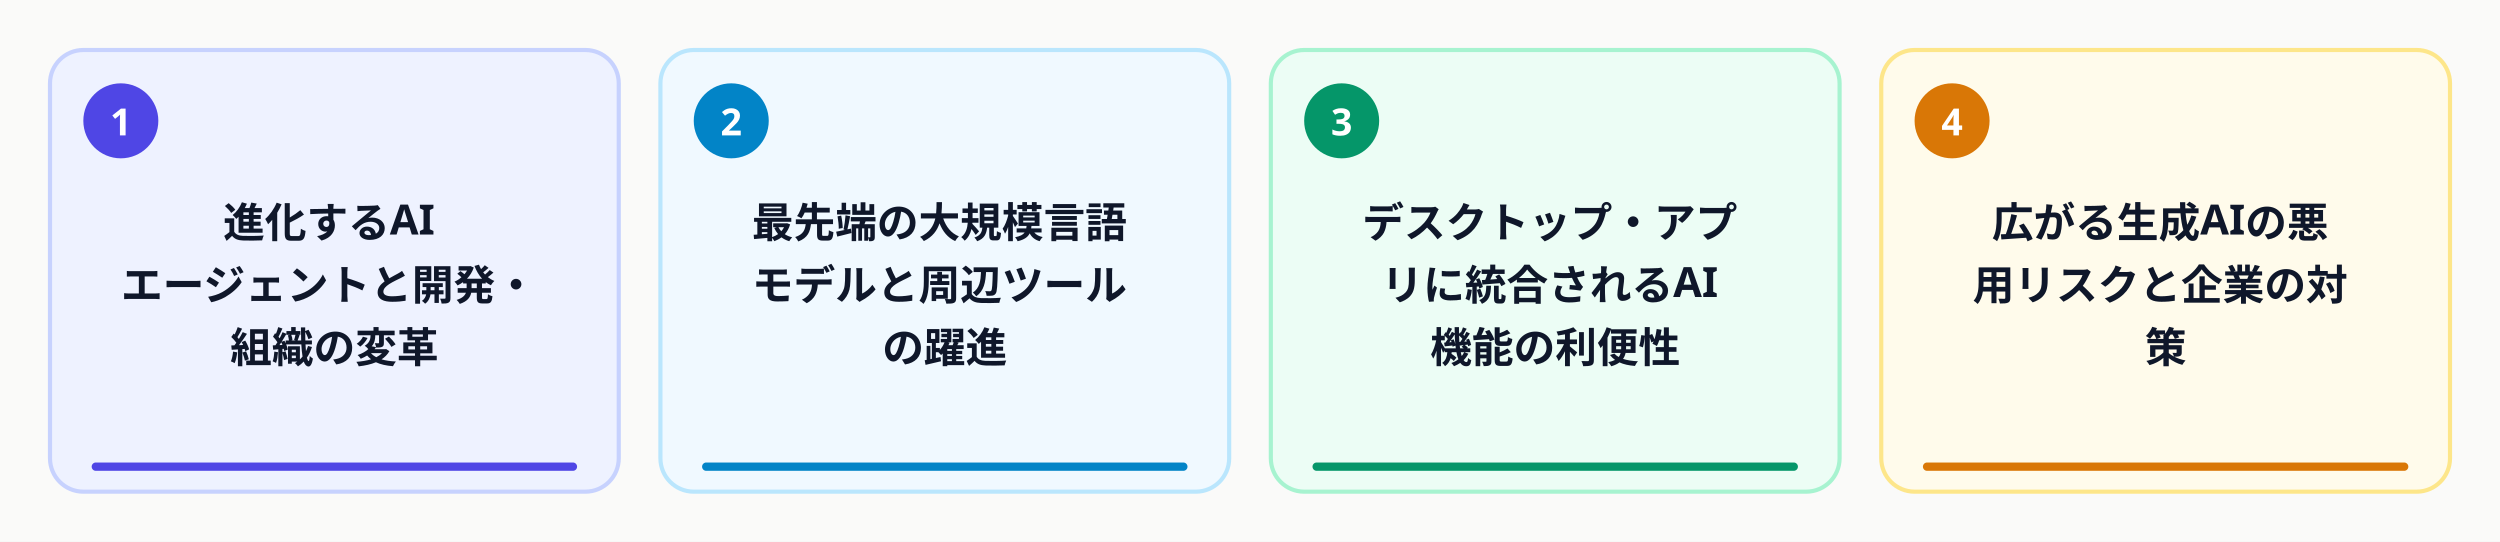
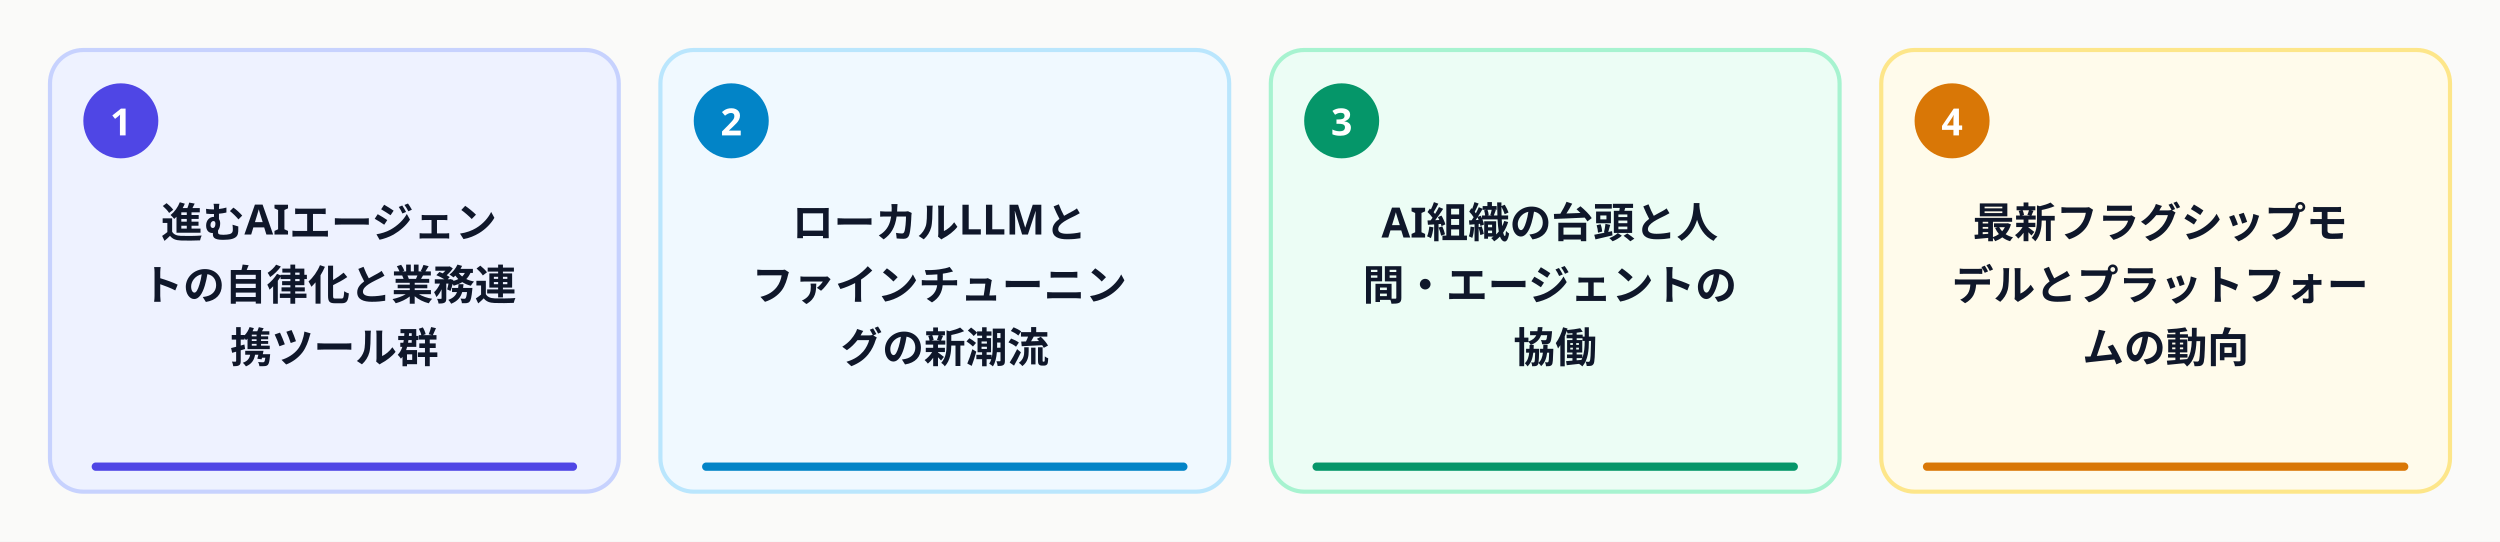
<svg xmlns="http://www.w3.org/2000/svg" viewBox="0 0 1200 260" width="1200" height="260">
  <rect width="1200" height="260" fill="#fafaf9" />
  <g>
    <rect x="24" y="24" width="273" height="212" rx="16" fill="#eef2ff" stroke="#c7d2fe" stroke-width="2" />
    <circle cx="58" cy="58" r="18" fill="#4f46e5" />
    <text x="58" y="58" text-anchor="middle" dominant-baseline="central" font-family="sans-serif" font-size="18" font-weight="700" fill="#ffffff">1</text>
    <text x="160.5" y="114" text-anchor="middle" font-family="'Hiragino Sans','Noto Sans JP',sans-serif" font-size="20" font-weight="700" fill="#0f172a">
-       <tspan x="160.5" dy="0">進化するAI</tspan>
-       <tspan x="160.5" dy="1.5em">エージェントと開発・</tspan>
-       <tspan x="160.5" dy="1.5em">組織の変革</tspan>
+       <tspan x="160.5" dy="0">進むAIエージェン</tspan>
+       <tspan x="160.5" dy="1.5em">トの自律化と業務連</tspan>
+       <tspan x="160.5" dy="1.5em">携ツール群</tspan>
    </text>
    <rect x="44" y="222" width="233" height="4" rx="2" fill="#4f46e5" />
  </g>
  <g>
    <rect x="317" y="24" width="273" height="212" rx="16" fill="#f0f9ff" stroke="#bae6fd" stroke-width="2" />
    <circle cx="351" cy="58" r="18" fill="#0284c7" />
    <text x="351" y="58" text-anchor="middle" dominant-baseline="central" font-family="sans-serif" font-size="18" font-weight="700" fill="#ffffff">2</text>
    <text x="453.5" y="114" text-anchor="middle" font-family="'Hiragino Sans','Noto Sans JP',sans-serif" font-size="20" font-weight="700" fill="#0f172a">
-       <tspan x="453.5" dy="0">最先端の大規模言語</tspan>
-       <tspan x="453.5" dy="1.5em">モデルと周辺ツール</tspan>
-       <tspan x="453.5" dy="1.5em">の躍進</tspan>
+       <tspan x="453.5" dy="0">ローカルLLMと</tspan>
+       <tspan x="453.5" dy="1.5em">ファインチューニン</tspan>
+       <tspan x="453.5" dy="1.5em">グの新潮流</tspan>
    </text>
    <rect x="337" y="222" width="233" height="4" rx="2" fill="#0284c7" />
  </g>
  <g>
    <rect x="610" y="24" width="273" height="212" rx="16" fill="#ecfdf5" stroke="#a7f3d0" stroke-width="2" />
    <circle cx="644" cy="58" r="18" fill="#059669" />
    <text x="644" y="58" text-anchor="middle" dominant-baseline="central" font-family="sans-serif" font-size="18" font-weight="700" fill="#ffffff">3</text>
    <text x="746.5" y="114" text-anchor="middle" font-family="'Hiragino Sans','Noto Sans JP',sans-serif" font-size="20" font-weight="700" fill="#0f172a">
-       <tspan x="746.5" dy="0">デスクトップ・アプ</tspan>
-       <tspan x="746.5" dy="1.5em">リに統合されるAI</tspan>
-       <tspan x="746.5" dy="1.5em">機能の利便性</tspan>
+       <tspan x="746.5" dy="0">AI組織の台頭と人</tspan>
+       <tspan x="746.5" dy="1.5em">間・エージェントの</tspan>
+       <tspan x="746.5" dy="1.5em">協働</tspan>
    </text>
    <rect x="630" y="222" width="233" height="4" rx="2" fill="#059669" />
  </g>
  <g>
    <rect x="903" y="24" width="273" height="212" rx="16" fill="#fffbeb" stroke="#fde68a" stroke-width="2" />
    <circle cx="937" cy="58" r="18" fill="#d97706" />
    <text x="937" y="58" text-anchor="middle" dominant-baseline="central" font-family="sans-serif" font-size="18" font-weight="700" fill="#ffffff">4</text>
    <text x="1039.5" y="114" text-anchor="middle" font-family="'Hiragino Sans','Noto Sans JP',sans-serif" font-size="20" font-weight="700" fill="#0f172a">
-       <tspan x="1039.5" dy="0">広がる生成AIの悪</tspan>
-       <tspan x="1039.5" dy="1.5em">用リスクと企業の対</tspan>
-       <tspan x="1039.5" dy="1.5em">策</tspan>
+       <tspan x="1039.5" dy="0">最新フラグシップモ</tspan>
+       <tspan x="1039.5" dy="1.5em">デルとプラットフォー</tspan>
+       <tspan x="1039.5" dy="1.5em">ムの動向</tspan>
    </text>
    <rect x="923" y="222" width="233" height="4" rx="2" fill="#d97706" />
  </g>
</svg>
